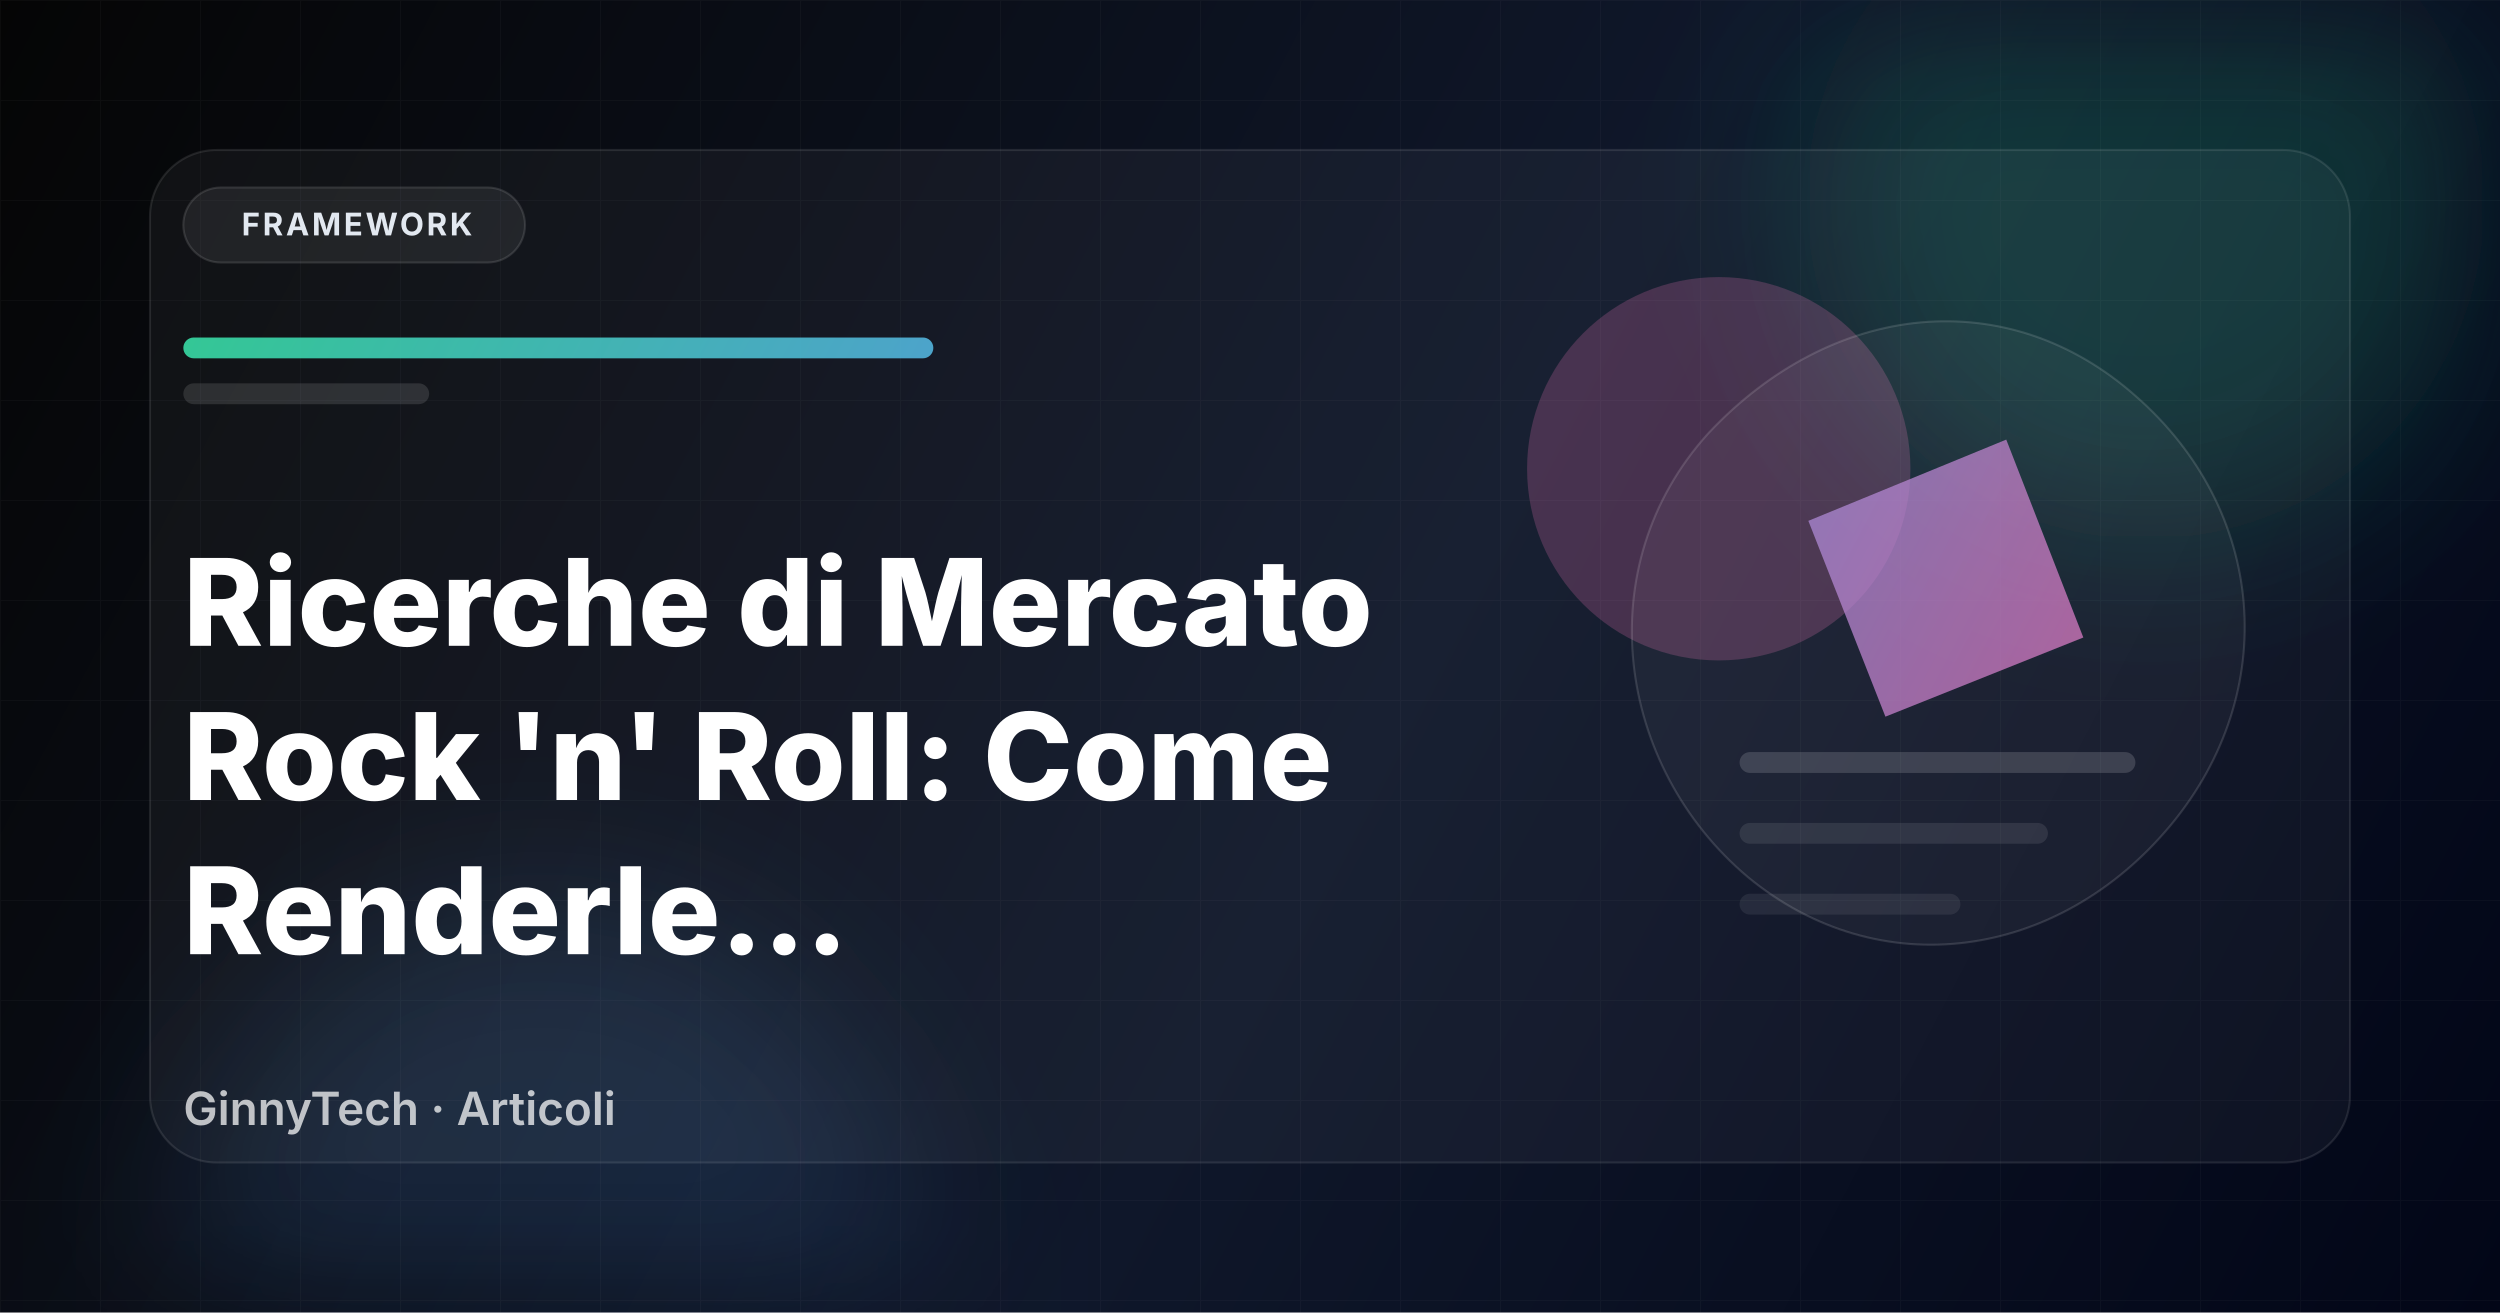
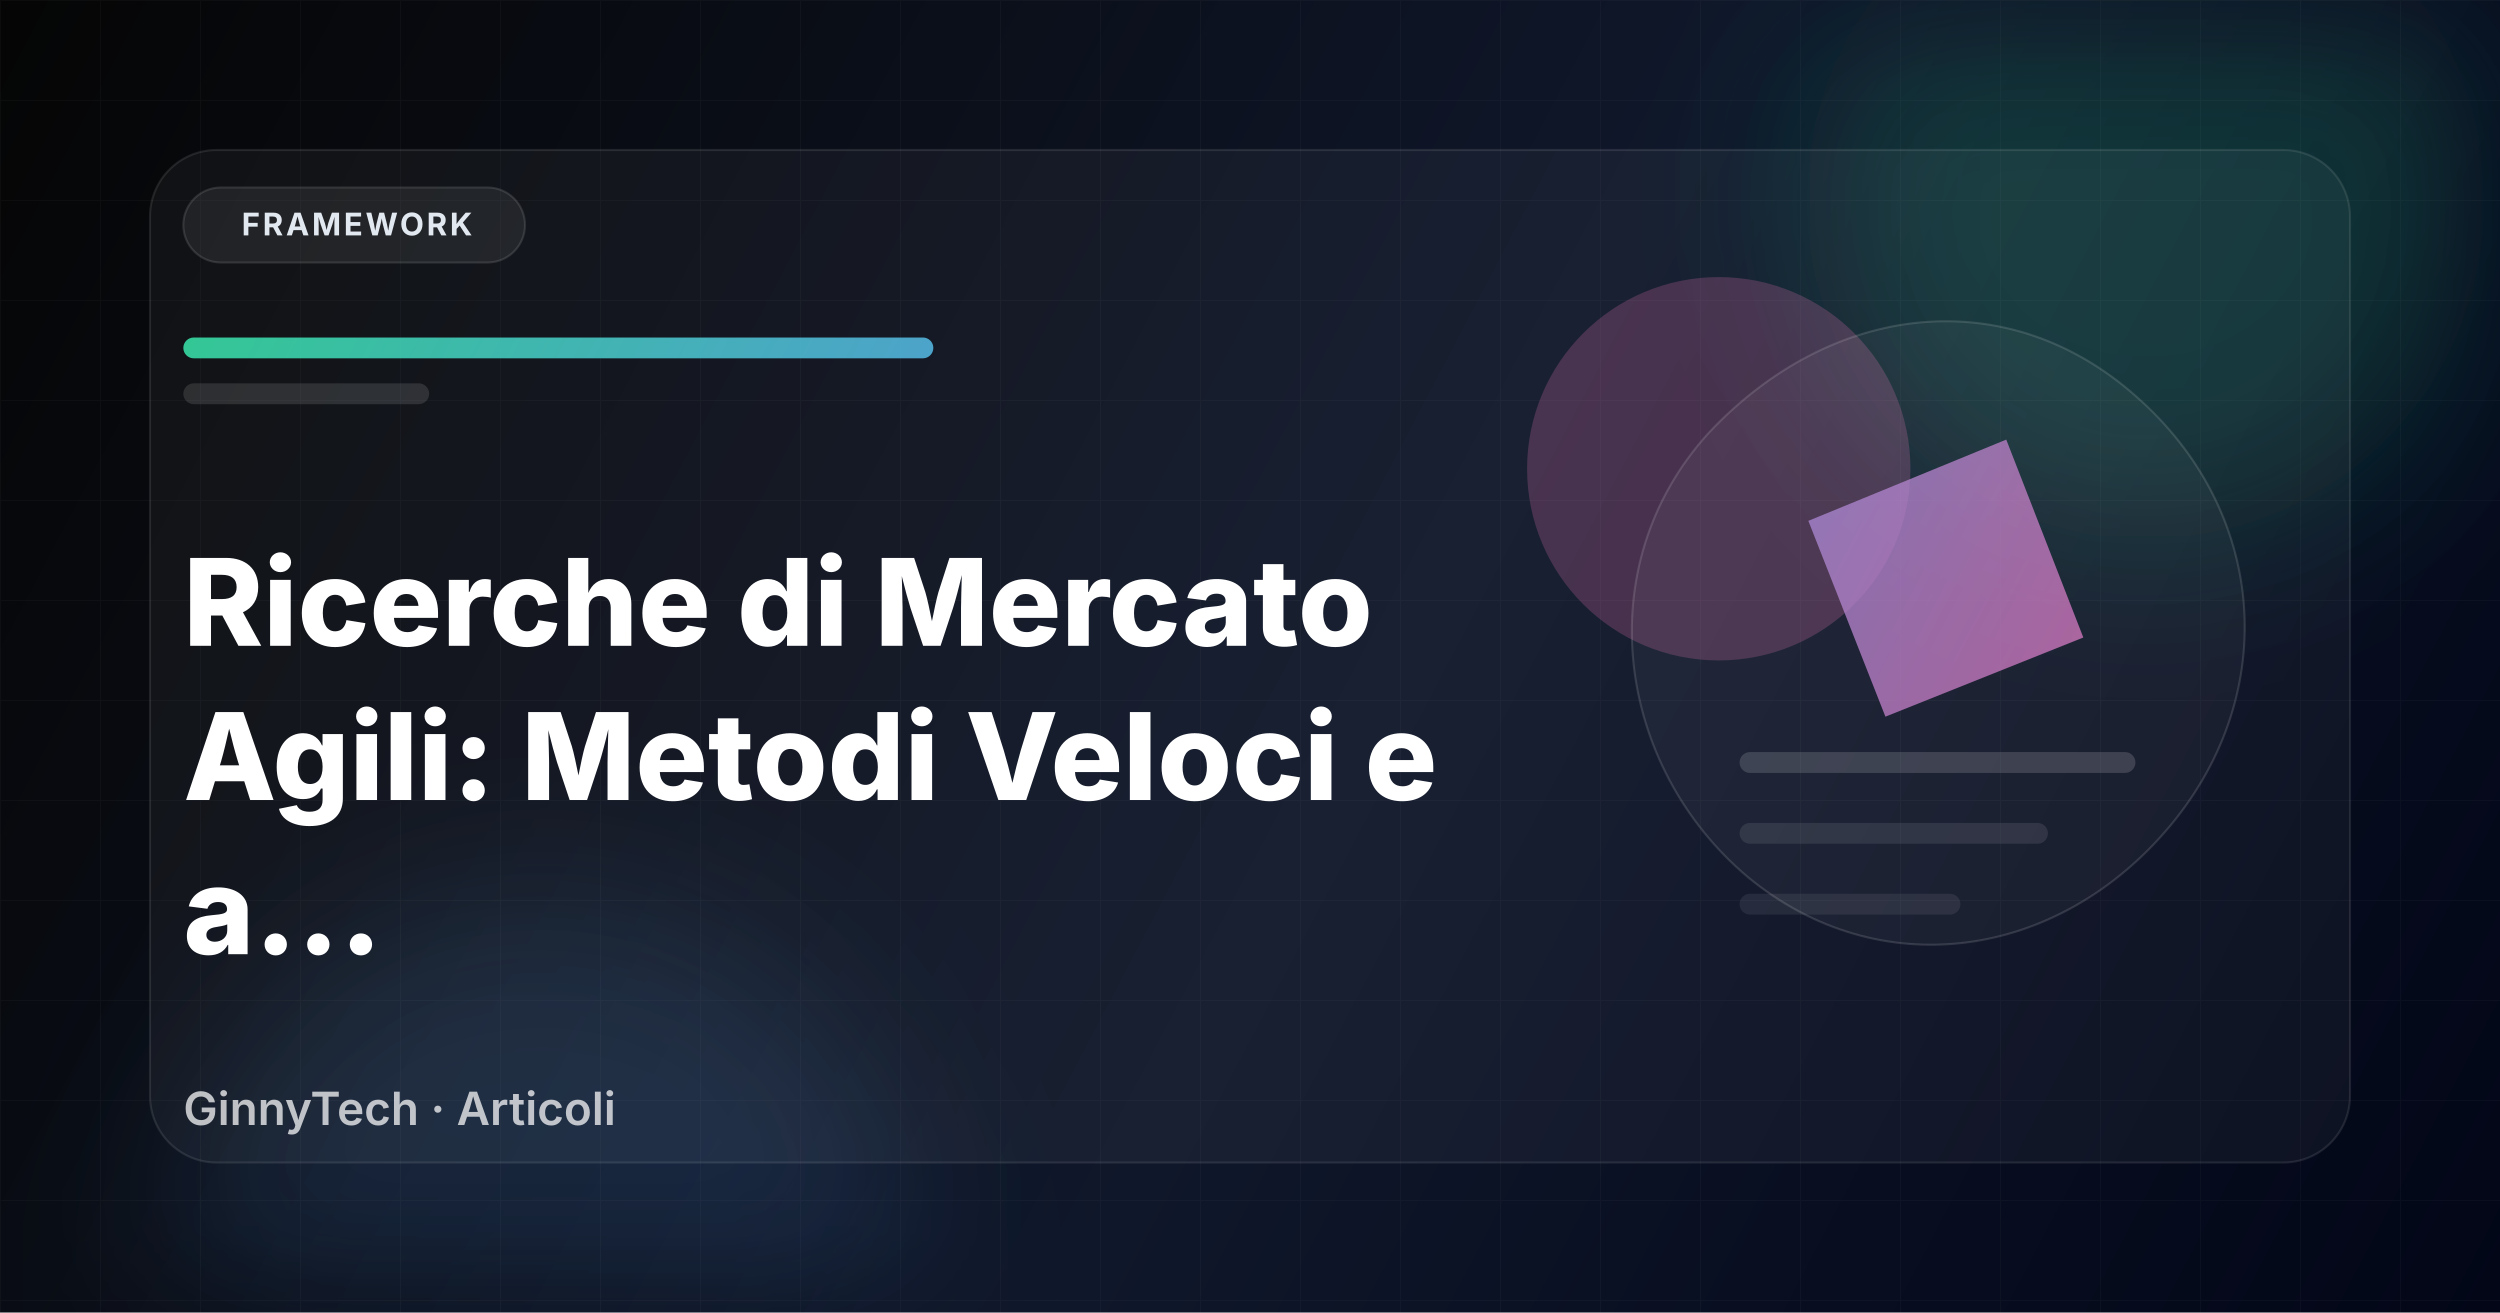
<svg xmlns="http://www.w3.org/2000/svg" width="1200" height="630" viewBox="0 0 1200 630" fill="none">
  <defs>
    <linearGradient id="bg" x1="0" y1="0" x2="1200" y2="630" gradientUnits="userSpaceOnUse">
      <stop offset="0" stop-color="#050505" />
      <stop offset="0.55" stop-color="#0f172a" />
      <stop offset="1" stop-color="#020617" />
    </linearGradient>
    <linearGradient id="accent" x1="110" y1="80" x2="980" y2="540" gradientUnits="userSpaceOnUse">
      <stop offset="0" stop-color="#34d399" stop-opacity="0.95" />
      <stop offset="0.5" stop-color="#60a5fa" stop-opacity="0.88" />
      <stop offset="1" stop-color="#f472b6" stop-opacity="0.9" />
    </linearGradient>
    <filter id="blur" x="-40%" y="-40%" width="180%" height="180%">
      <feGaussianBlur stdDeviation="42" />
    </filter>
    <pattern id="grid" width="48" height="48" patternUnits="userSpaceOnUse">
      <path d="M48 0H0V48" stroke="rgba(255,255,255,0.08)" stroke-width="1" />
    </pattern>
  </defs>
  <rect width="1200" height="630" fill="url(#bg)" />
  <rect width="1200" height="630" fill="url(#grid)" opacity="0.35" />
  <circle cx="1030" cy="96" r="162" fill="#34d399" fill-opacity="0.18" filter="url(#blur)" />
  <circle cx="260" cy="610" r="180" fill="#60a5fa" fill-opacity="0.14" filter="url(#blur)" />
  <circle cx="825" cy="225" r="92" fill="#f472b6" fill-opacity="0.22" />
  <rect x="72" y="72" width="1056" height="486" rx="32" fill="rgba(255,255,255,0.04)" stroke="rgba(255,255,255,0.10)" />
  <rect x="88" y="90" width="164" height="36" rx="18" fill="rgba(255,255,255,0.07)" stroke="rgba(255,255,255,0.12)" />
  <text x="116" y="113" font-family="Inter, Arial, sans-serif" font-size="15" font-weight="700" letter-spacing="1.3" fill="#e2e8f0">FRAMEWORK</text>
  <rect x="88" y="162" width="360" height="10" rx="5" fill="url(#accent)" />
  <rect x="88" y="184" width="118" height="10" rx="5" fill="rgba(255,255,255,0.12)" />
  <text x="88" y="310" font-family="Inter, Arial, sans-serif" font-size="58" font-weight="800" fill="#ffffff">Ricerche di Mercato</text>
-   <text x="88" y="384" font-family="Inter, Arial, sans-serif" font-size="58" font-weight="800" fill="#ffffff">Rock 'n' Roll: Come</text>
-   <text x="88" y="458" font-family="Inter, Arial, sans-serif" font-size="58" font-weight="800" fill="#ffffff">Renderle...</text>
+   <text x="88" y="384" font-family="Inter, Arial, sans-serif" font-size="58" font-weight="800" fill="#ffffff">Agili: Metodi Veloci e</text>
+   <text x="88" y="458" font-family="Inter, Arial, sans-serif" font-size="58" font-weight="800" fill="#ffffff">a...</text>
  <text x="88" y="540" font-family="Inter, Arial, sans-serif" font-size="22" font-weight="600" fill="rgba(255,255,255,0.72)">GinnyTech · Articoli</text>
  <g opacity="0.95">
    <path d="M820 208C880 144 964 136 1025 190C1088 245 1095 332 1042 396C988 461 902 473 839 421C776 368 762 272 820 208Z" fill="rgba(255,255,255,0.04)" stroke="rgba(255,255,255,0.14)" />
    <path d="M868 250L963 211L1000 306L905 344L868 250Z" fill="url(#accent)" fill-opacity="0.88" />
    <path d="M840 366L1020 366" stroke="rgba(255,255,255,0.16)" stroke-width="10" stroke-linecap="round" />
    <path d="M840 400L978 400" stroke="rgba(255,255,255,0.1)" stroke-width="10" stroke-linecap="round" />
    <path d="M840 434L936 434" stroke="rgba(255,255,255,0.08)" stroke-width="10" stroke-linecap="round" />
  </g>
</svg>
